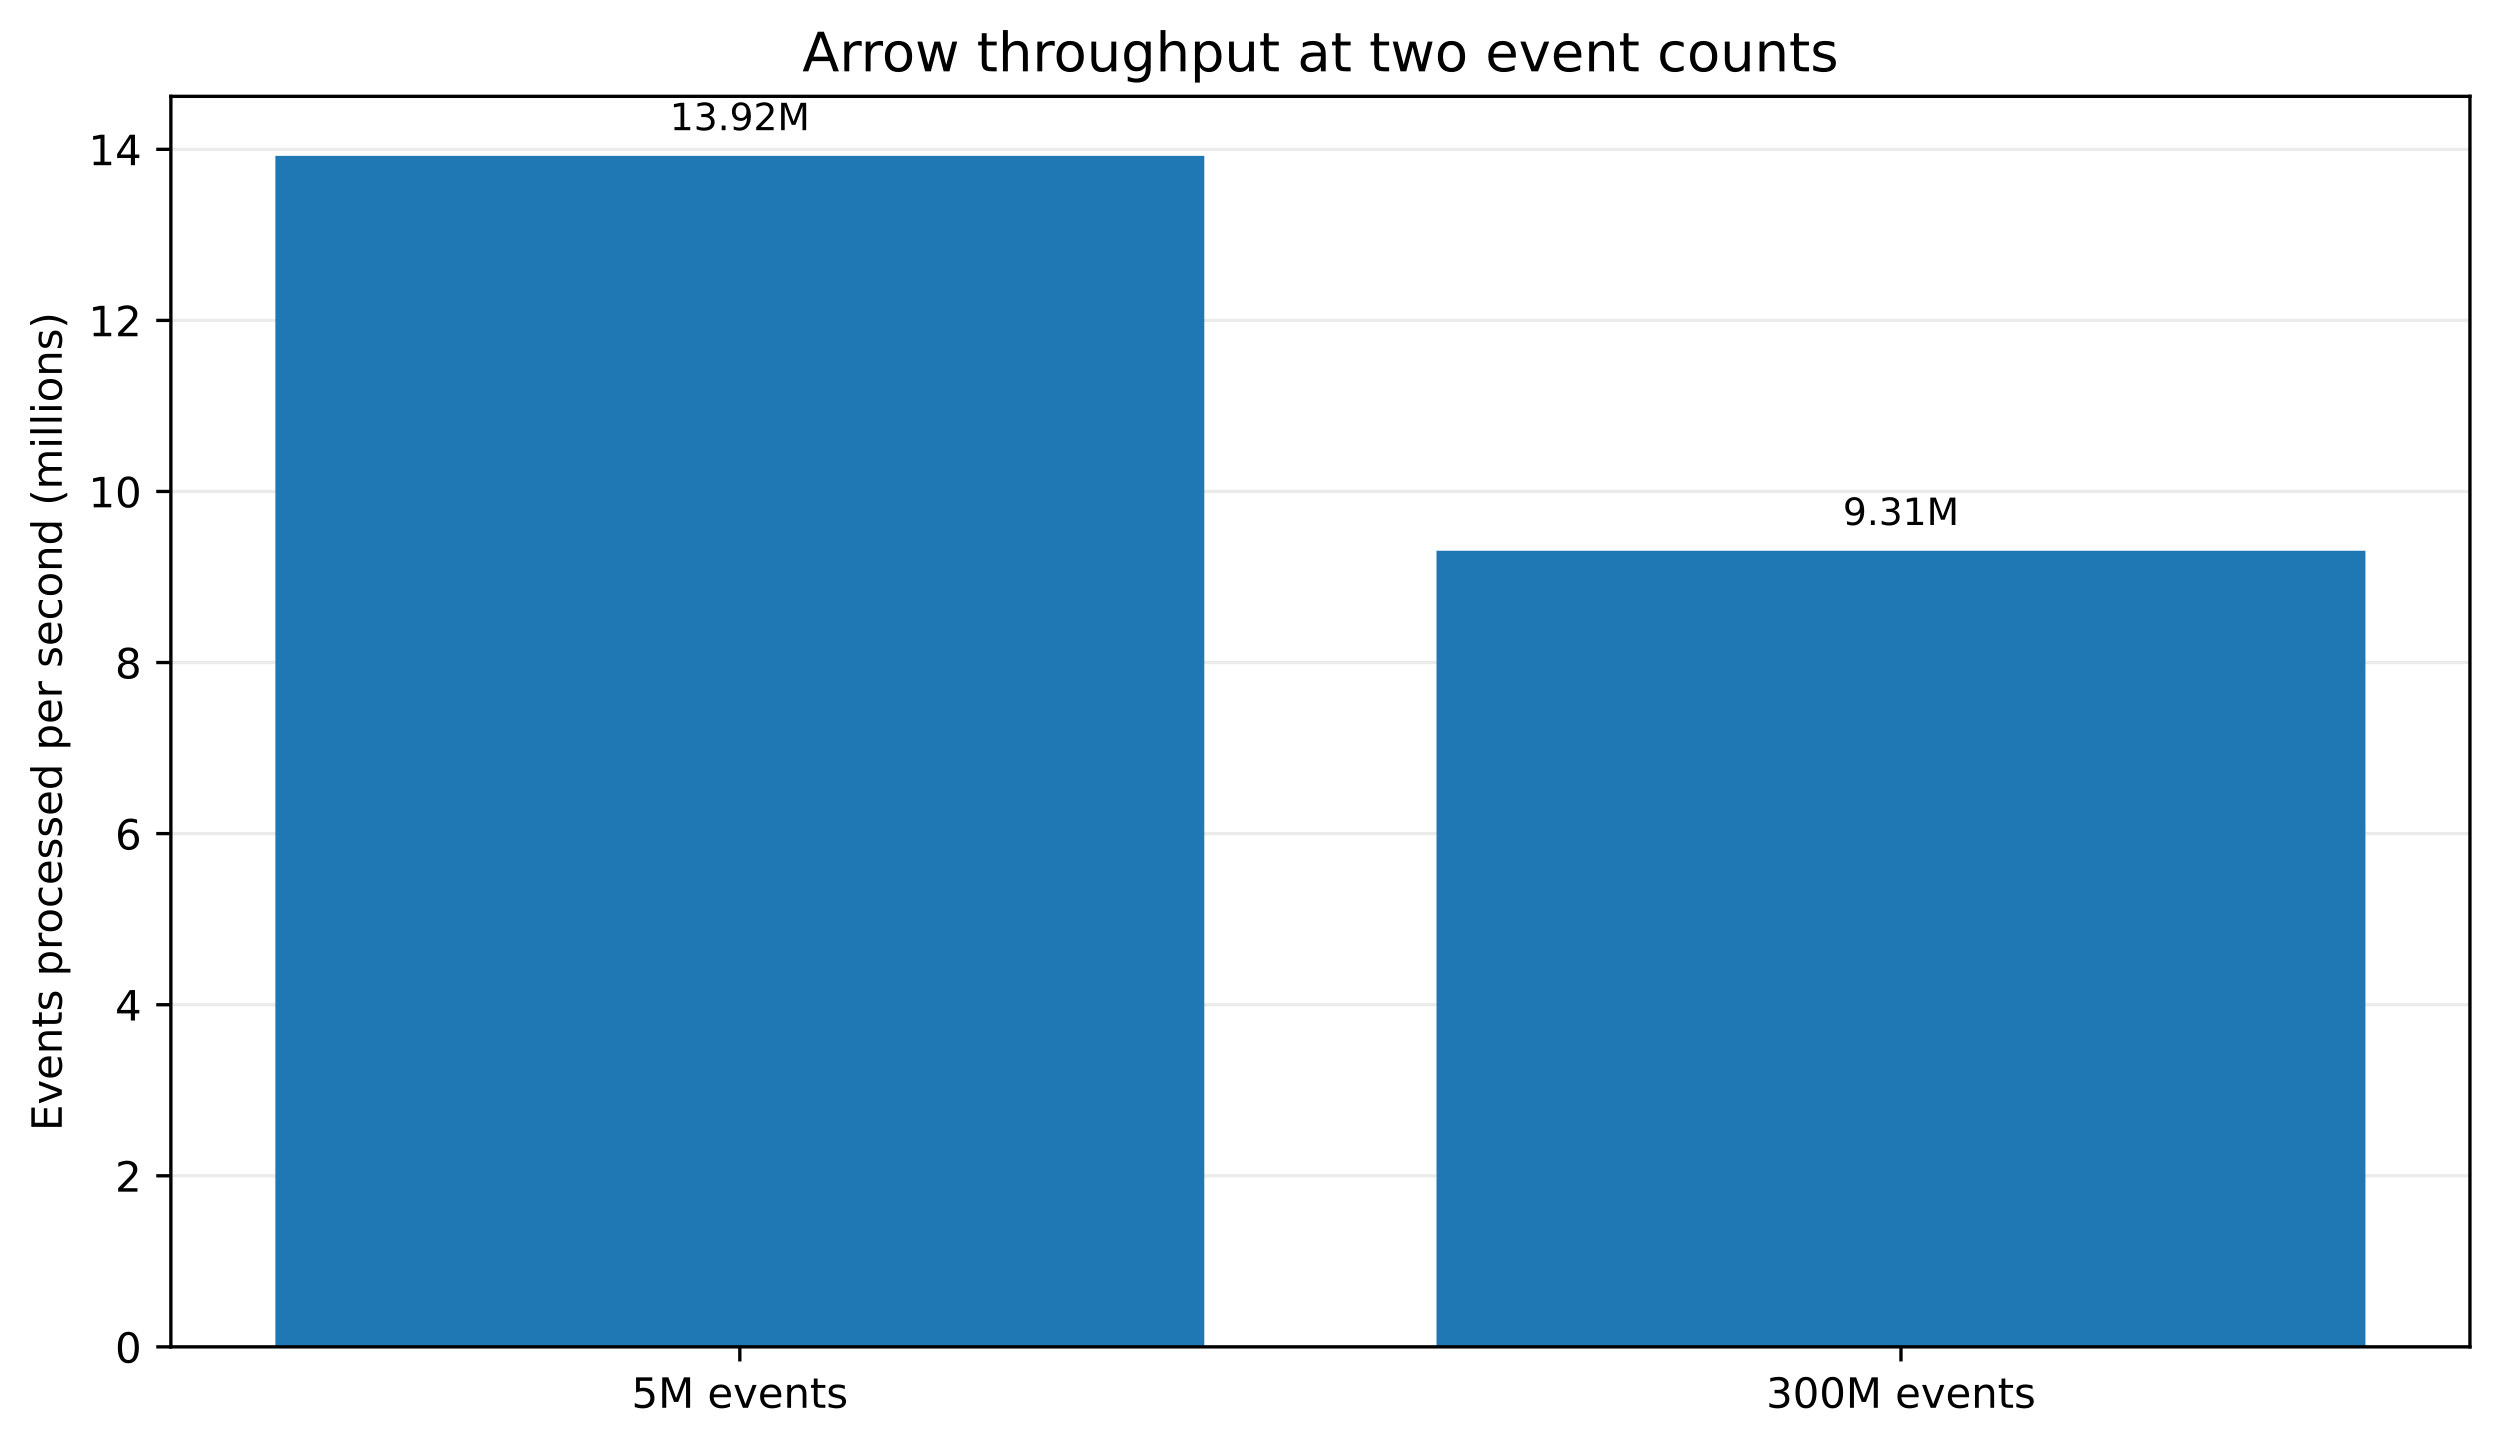
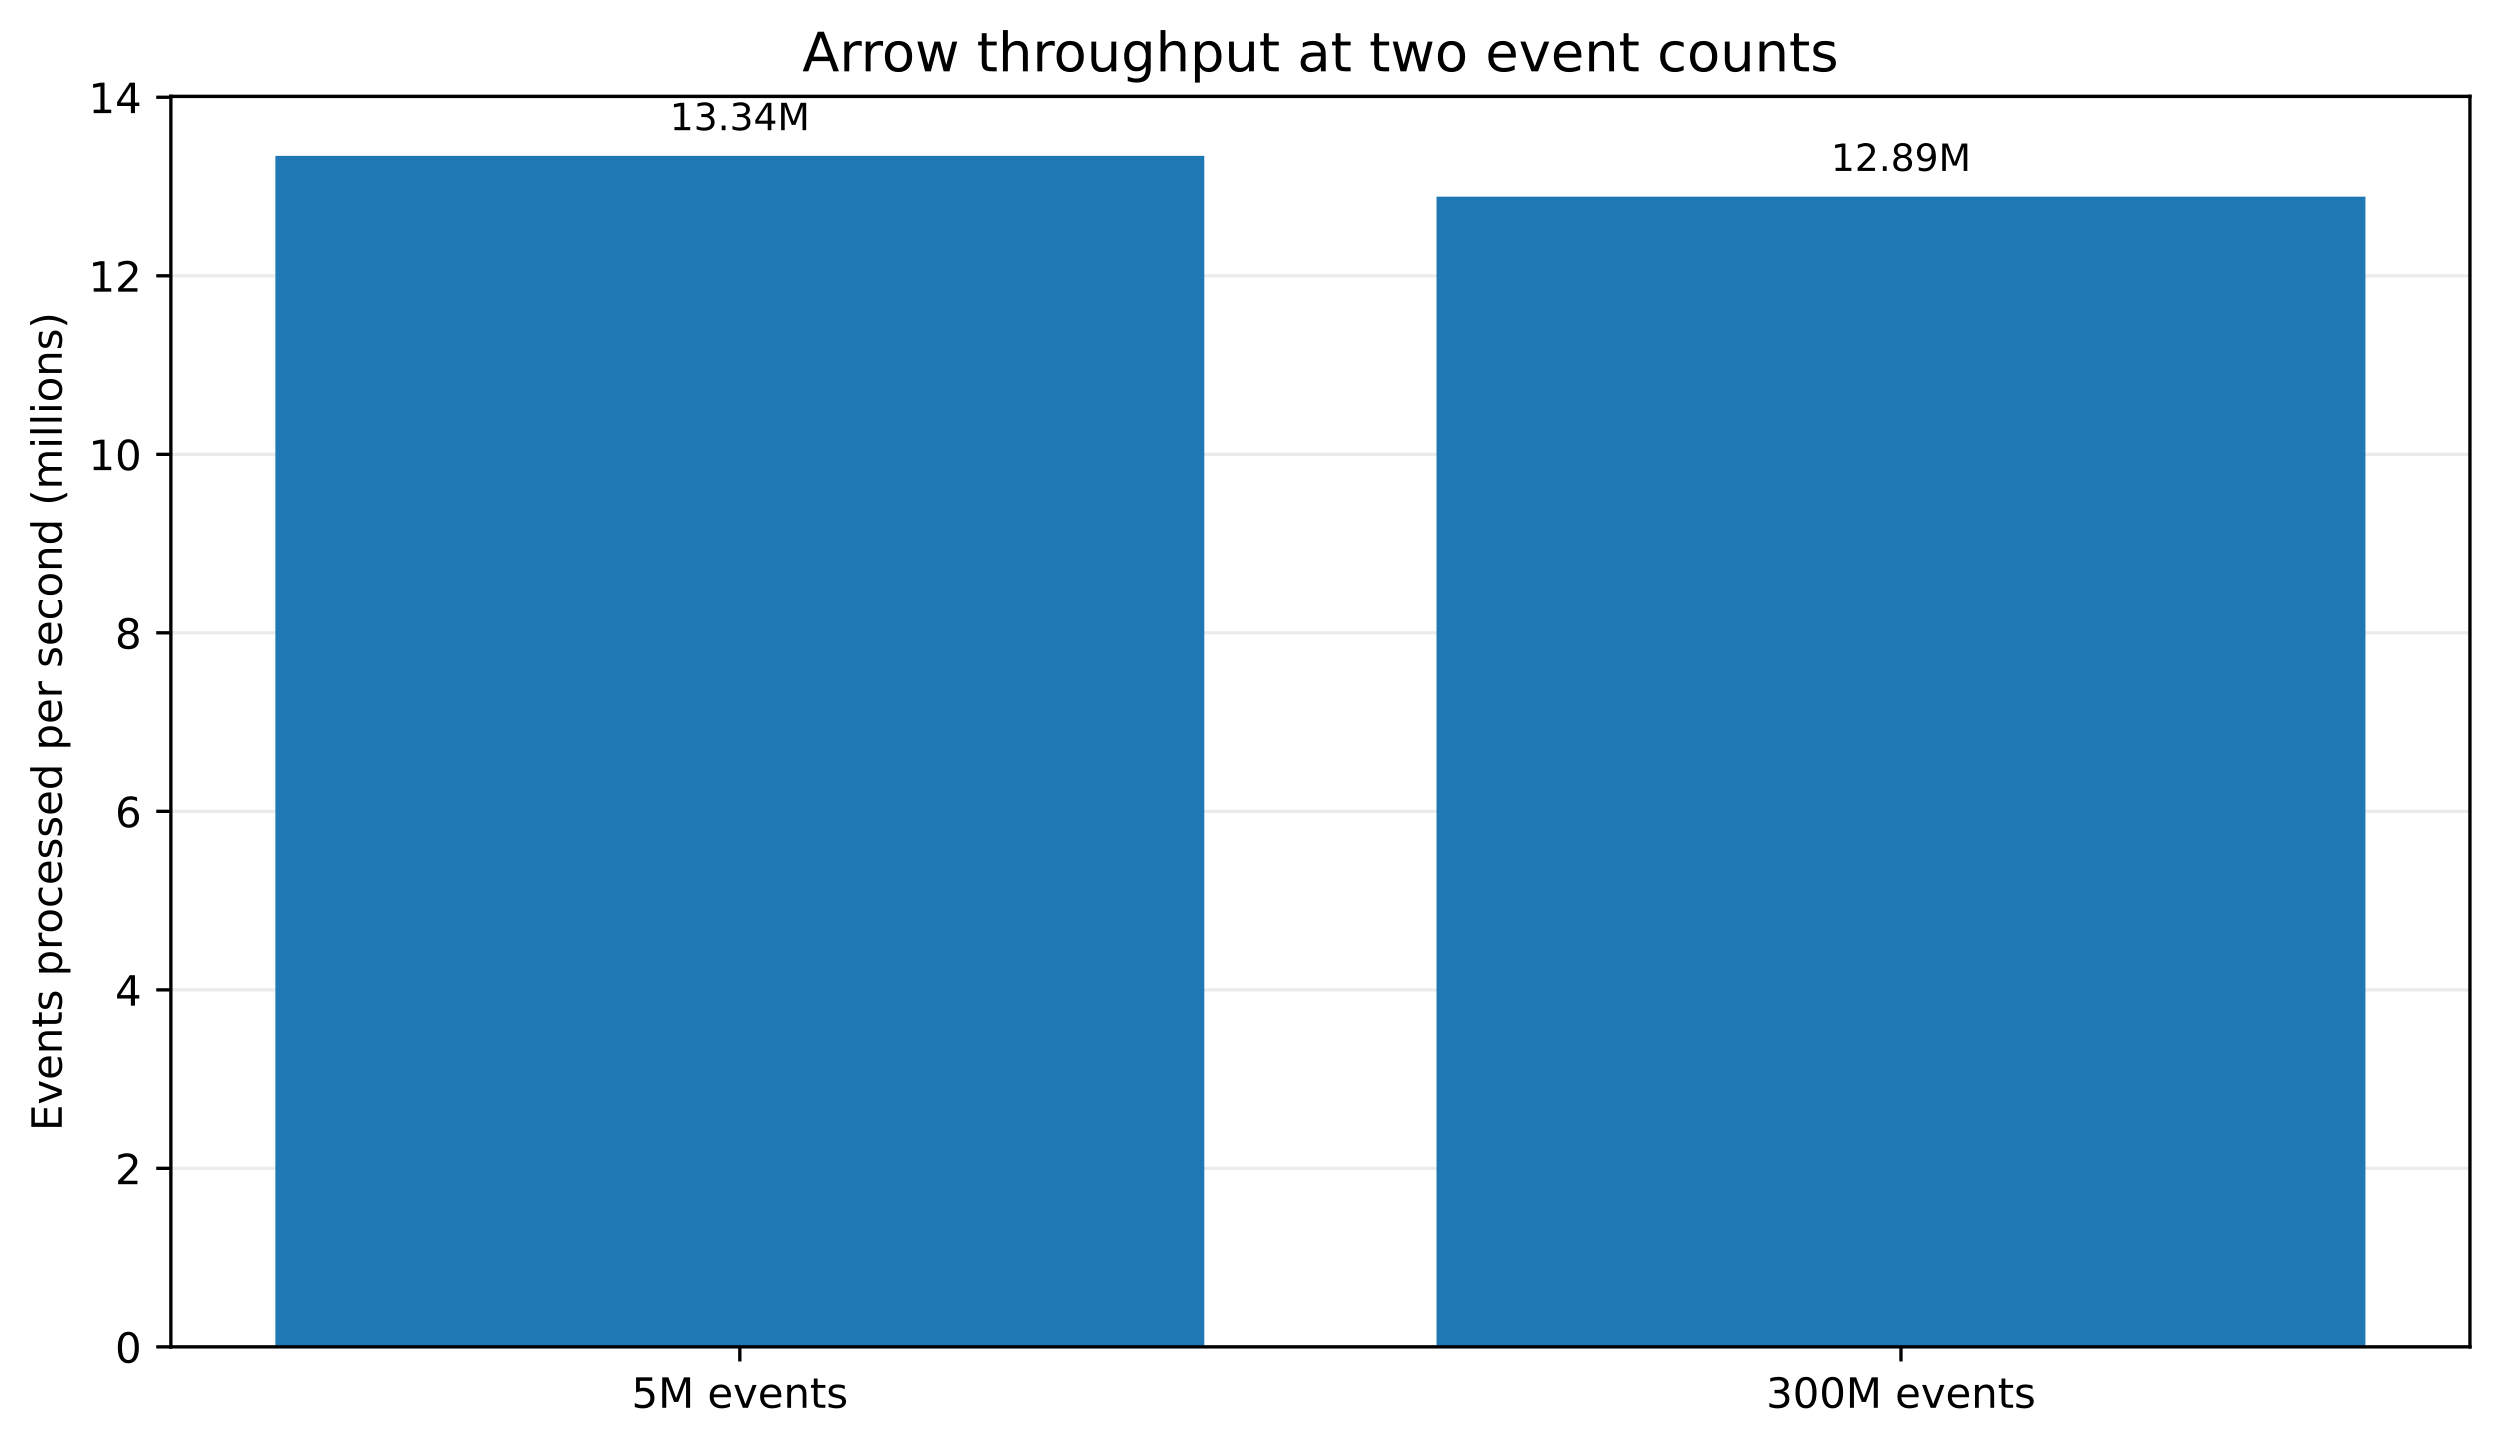
<svg xmlns="http://www.w3.org/2000/svg" xmlns:xlink="http://www.w3.org/1999/xlink" width="598.8pt" height="346.8pt" viewBox="0 0 598.8 346.8" version="1.1">
  <defs>
    <style type="text/css">*{stroke-linejoin: round; stroke-linecap: butt}</style>
  </defs>
  <g id="figure_1">
    <g id="patch_1">
      <path d="M 0 346.8  L 598.8 346.8  L 598.8 0  L 0 0  z " style="fill: #ffffff" />
    </g>
    <g id="axes_1">
      <g id="patch_2">
        <path d="M 40.926 322.6  L 591.6 322.6  L 591.6 23.078  L 40.926 23.078  z " style="fill: #ffffff" />
      </g>
      <g id="matplotlib.axis_1">
        <g id="xtick_1">
          <g id="line2d_1">
            <defs>
              <path id="m85c63ea4f3" d="M 0 0  L 0 3.5  " style="stroke: #000000; stroke-width: 0.8" />
            </defs>
            <g>
              <use xlink:href="#m85c63ea4f3" x="177.204" y="322.6" style="stroke: #000000; stroke-width: 0.8" />
            </g>
          </g>
          <g id="text_1">
            <text style="font-size: 10px; font-family: 'DejaVu Sans', 'Bitstream Vera Sans', 'Computer Modern Sans Serif', 'Lucida Grande', 'Verdana', 'Geneva', 'Lucid', 'Arial', 'Helvetica', 'Avant Garde', sans-serif; text-anchor: middle" x="177.204" y="337.197" transform="rotate(-0 177.2036 337.1972)">5M events</text>
          </g>
        </g>
        <g id="xtick_2">
          <g id="line2d_2">
            <g>
              <use xlink:href="#m85c63ea4f3" x="455.322" y="322.6" style="stroke: #000000; stroke-width: 0.8" />
            </g>
          </g>
          <g id="text_2">
            <text style="font-size: 10px; font-family: 'DejaVu Sans', 'Bitstream Vera Sans', 'Computer Modern Sans Serif', 'Lucida Grande', 'Verdana', 'Geneva', 'Lucid', 'Arial', 'Helvetica', 'Avant Garde', sans-serif; text-anchor: middle" x="455.322" y="337.197" transform="rotate(-0 455.3217 337.1972)">300M events</text>
          </g>
        </g>
      </g>
      <g id="matplotlib.axis_2">
        <g id="ytick_1">
          <g id="line2d_3">
            <path d="M 40.926 322.6  L 591.6 322.6  " clip-path="url(#p5d6ec2a39c)" style="fill: none; stroke: #b0b0b0; stroke-opacity: 0.25; stroke-width: 0.8; stroke-linecap: square" />
          </g>
          <g id="line2d_4">
            <defs>
              <path id="m4f4d7c5165" d="M 0 0  L -3.5 0  " style="stroke: #000000; stroke-width: 0.8" />
            </defs>
            <g>
              <use xlink:href="#m4f4d7c5165" x="40.926" y="322.6" style="stroke: #000000; stroke-width: 0.8" />
            </g>
          </g>
          <g id="text_3">
            <text style="font-size: 10px; font-family: 'DejaVu Sans', 'Bitstream Vera Sans', 'Computer Modern Sans Serif', 'Lucida Grande', 'Verdana', 'Geneva', 'Lucid', 'Arial', 'Helvetica', 'Avant Garde', sans-serif; text-anchor: end" x="33.926" y="326.398" transform="rotate(-0 33.92578 326.3983)">0</text>
          </g>
        </g>
        <g id="ytick_2">
          <g id="line2d_5">
-             <path d="M 40.926 281.623  L 591.6 281.623  " clip-path="url(#p5d6ec2a39c)" style="fill: none; stroke: #b0b0b0; stroke-opacity: 0.25; stroke-width: 0.8; stroke-linecap: square" />
+             <path d="M 40.926 279.843  L 591.6 279.843  " clip-path="url(#p5d6ec2a39c)" style="fill: none; stroke: #b0b0b0; stroke-opacity: 0.25; stroke-width: 0.8; stroke-linecap: square" />
          </g>
          <g id="line2d_6">
            <g>
-               <use xlink:href="#m4f4d7c5165" x="40.926" y="281.623" style="stroke: #000000; stroke-width: 0.8" />
+               <use xlink:href="#m4f4d7c5165" x="40.926" y="279.843" style="stroke: #000000; stroke-width: 0.8" />
            </g>
          </g>
          <g id="text_4">
-             <text style="font-size: 10px; font-family: 'DejaVu Sans', 'Bitstream Vera Sans', 'Computer Modern Sans Serif', 'Lucida Grande', 'Verdana', 'Geneva', 'Lucid', 'Arial', 'Helvetica', 'Avant Garde', sans-serif; text-anchor: end" x="33.926" y="285.422" transform="rotate(-0 33.92578 285.4219)">2</text>
+             <text style="font-size: 10px; font-family: 'DejaVu Sans', 'Bitstream Vera Sans', 'Computer Modern Sans Serif', 'Lucida Grande', 'Verdana', 'Geneva', 'Lucid', 'Arial', 'Helvetica', 'Avant Garde', sans-serif; text-anchor: end" x="33.926" y="283.642" transform="rotate(-0 33.92578 283.6417)">2</text>
          </g>
        </g>
        <g id="ytick_3">
          <g id="line2d_7">
-             <path d="M 40.926 240.647  L 591.6 240.647  " clip-path="url(#p5d6ec2a39c)" style="fill: none; stroke: #b0b0b0; stroke-opacity: 0.25; stroke-width: 0.8; stroke-linecap: square" />
+             <path d="M 40.926 237.086  L 591.6 237.086  " clip-path="url(#p5d6ec2a39c)" style="fill: none; stroke: #b0b0b0; stroke-opacity: 0.25; stroke-width: 0.8; stroke-linecap: square" />
          </g>
          <g id="line2d_8">
            <g>
-               <use xlink:href="#m4f4d7c5165" x="40.926" y="240.647" style="stroke: #000000; stroke-width: 0.8" />
+               <use xlink:href="#m4f4d7c5165" x="40.926" y="237.086" style="stroke: #000000; stroke-width: 0.8" />
            </g>
          </g>
          <g id="text_5">
-             <text style="font-size: 10px; font-family: 'DejaVu Sans', 'Bitstream Vera Sans', 'Computer Modern Sans Serif', 'Lucida Grande', 'Verdana', 'Geneva', 'Lucid', 'Arial', 'Helvetica', 'Avant Garde', sans-serif; text-anchor: end" x="33.926" y="244.445" transform="rotate(-0 33.92578 244.4454)">4</text>
+             <text style="font-size: 10px; font-family: 'DejaVu Sans', 'Bitstream Vera Sans', 'Computer Modern Sans Serif', 'Lucida Grande', 'Verdana', 'Geneva', 'Lucid', 'Arial', 'Helvetica', 'Avant Garde', sans-serif; text-anchor: end" x="33.926" y="240.885" transform="rotate(-0 33.92578 240.8851)">4</text>
          </g>
        </g>
        <g id="ytick_4">
          <g id="line2d_9">
-             <path d="M 40.926 199.67  L 591.6 199.67  " clip-path="url(#p5d6ec2a39c)" style="fill: none; stroke: #b0b0b0; stroke-opacity: 0.25; stroke-width: 0.8; stroke-linecap: square" />
+             <path d="M 40.926 194.33  L 591.6 194.33  " clip-path="url(#p5d6ec2a39c)" style="fill: none; stroke: #b0b0b0; stroke-opacity: 0.25; stroke-width: 0.8; stroke-linecap: square" />
          </g>
          <g id="line2d_10">
            <g>
-               <use xlink:href="#m4f4d7c5165" x="40.926" y="199.67" style="stroke: #000000; stroke-width: 0.8" />
+               <use xlink:href="#m4f4d7c5165" x="40.926" y="194.33" style="stroke: #000000; stroke-width: 0.8" />
            </g>
          </g>
          <g id="text_6">
-             <text style="font-size: 10px; font-family: 'DejaVu Sans', 'Bitstream Vera Sans', 'Computer Modern Sans Serif', 'Lucida Grande', 'Verdana', 'Geneva', 'Lucid', 'Arial', 'Helvetica', 'Avant Garde', sans-serif; text-anchor: end" x="33.926" y="203.469" transform="rotate(-0 33.92578 203.4689)">6</text>
+             <text style="font-size: 10px; font-family: 'DejaVu Sans', 'Bitstream Vera Sans', 'Computer Modern Sans Serif', 'Lucida Grande', 'Verdana', 'Geneva', 'Lucid', 'Arial', 'Helvetica', 'Avant Garde', sans-serif; text-anchor: end" x="33.926" y="198.128" transform="rotate(-0 33.92578 198.1285)">6</text>
          </g>
        </g>
        <g id="ytick_5">
          <g id="line2d_11">
-             <path d="M 40.926 158.694  L 591.6 158.694  " clip-path="url(#p5d6ec2a39c)" style="fill: none; stroke: #b0b0b0; stroke-opacity: 0.25; stroke-width: 0.8; stroke-linecap: square" />
+             <path d="M 40.926 151.573  L 591.6 151.573  " clip-path="url(#p5d6ec2a39c)" style="fill: none; stroke: #b0b0b0; stroke-opacity: 0.25; stroke-width: 0.8; stroke-linecap: square" />
          </g>
          <g id="line2d_12">
            <g>
-               <use xlink:href="#m4f4d7c5165" x="40.926" y="158.694" style="stroke: #000000; stroke-width: 0.8" />
+               <use xlink:href="#m4f4d7c5165" x="40.926" y="151.573" style="stroke: #000000; stroke-width: 0.8" />
            </g>
          </g>
          <g id="text_7">
-             <text style="font-size: 10px; font-family: 'DejaVu Sans', 'Bitstream Vera Sans', 'Computer Modern Sans Serif', 'Lucida Grande', 'Verdana', 'Geneva', 'Lucid', 'Arial', 'Helvetica', 'Avant Garde', sans-serif; text-anchor: end" x="33.926" y="162.492" transform="rotate(-0 33.92578 162.4925)">8</text>
+             <text style="font-size: 10px; font-family: 'DejaVu Sans', 'Bitstream Vera Sans', 'Computer Modern Sans Serif', 'Lucida Grande', 'Verdana', 'Geneva', 'Lucid', 'Arial', 'Helvetica', 'Avant Garde', sans-serif; text-anchor: end" x="33.926" y="155.372" transform="rotate(-0 33.92578 155.3719)">8</text>
          </g>
        </g>
        <g id="ytick_6">
          <g id="line2d_13">
-             <path d="M 40.926 117.717  L 591.6 117.717  " clip-path="url(#p5d6ec2a39c)" style="fill: none; stroke: #b0b0b0; stroke-opacity: 0.25; stroke-width: 0.8; stroke-linecap: square" />
+             <path d="M 40.926 108.816  L 591.6 108.816  " clip-path="url(#p5d6ec2a39c)" style="fill: none; stroke: #b0b0b0; stroke-opacity: 0.25; stroke-width: 0.8; stroke-linecap: square" />
          </g>
          <g id="line2d_14">
            <g>
-               <use xlink:href="#m4f4d7c5165" x="40.926" y="117.717" style="stroke: #000000; stroke-width: 0.8" />
+               <use xlink:href="#m4f4d7c5165" x="40.926" y="108.816" style="stroke: #000000; stroke-width: 0.8" />
            </g>
          </g>
          <g id="text_8">
-             <text style="font-size: 10px; font-family: 'DejaVu Sans', 'Bitstream Vera Sans', 'Computer Modern Sans Serif', 'Lucida Grande', 'Verdana', 'Geneva', 'Lucid', 'Arial', 'Helvetica', 'Avant Garde', sans-serif; text-anchor: end" x="33.926" y="121.516" transform="rotate(-0 33.92578 121.516)">10</text>
+             <text style="font-size: 10px; font-family: 'DejaVu Sans', 'Bitstream Vera Sans', 'Computer Modern Sans Serif', 'Lucida Grande', 'Verdana', 'Geneva', 'Lucid', 'Arial', 'Helvetica', 'Avant Garde', sans-serif; text-anchor: end" x="33.926" y="112.615" transform="rotate(-0 33.92578 112.6152)">10</text>
          </g>
        </g>
        <g id="ytick_7">
          <g id="line2d_15">
-             <path d="M 40.926 76.741  L 591.6 76.741  " clip-path="url(#p5d6ec2a39c)" style="fill: none; stroke: #b0b0b0; stroke-opacity: 0.25; stroke-width: 0.8; stroke-linecap: square" />
+             <path d="M 40.926 66.06  L 591.6 66.06  " clip-path="url(#p5d6ec2a39c)" style="fill: none; stroke: #b0b0b0; stroke-opacity: 0.25; stroke-width: 0.8; stroke-linecap: square" />
          </g>
          <g id="line2d_16">
            <g>
-               <use xlink:href="#m4f4d7c5165" x="40.926" y="76.741" style="stroke: #000000; stroke-width: 0.8" />
+               <use xlink:href="#m4f4d7c5165" x="40.926" y="66.06" style="stroke: #000000; stroke-width: 0.8" />
            </g>
          </g>
          <g id="text_9">
-             <text style="font-size: 10px; font-family: 'DejaVu Sans', 'Bitstream Vera Sans', 'Computer Modern Sans Serif', 'Lucida Grande', 'Verdana', 'Geneva', 'Lucid', 'Arial', 'Helvetica', 'Avant Garde', sans-serif; text-anchor: end" x="33.926" y="80.54" transform="rotate(-0 33.92578 80.53953)">12</text>
+             <text style="font-size: 10px; font-family: 'DejaVu Sans', 'Bitstream Vera Sans', 'Computer Modern Sans Serif', 'Lucida Grande', 'Verdana', 'Geneva', 'Lucid', 'Arial', 'Helvetica', 'Avant Garde', sans-serif; text-anchor: end" x="33.926" y="69.859" transform="rotate(-0 33.92578 69.85862)">12</text>
          </g>
        </g>
        <g id="ytick_8">
          <g id="line2d_17">
-             <path d="M 40.926 35.764  L 591.6 35.764  " clip-path="url(#p5d6ec2a39c)" style="fill: none; stroke: #b0b0b0; stroke-opacity: 0.25; stroke-width: 0.8; stroke-linecap: square" />
+             <path d="M 40.926 23.303  L 591.6 23.303  " clip-path="url(#p5d6ec2a39c)" style="fill: none; stroke: #b0b0b0; stroke-opacity: 0.25; stroke-width: 0.8; stroke-linecap: square" />
          </g>
          <g id="line2d_18">
            <g>
-               <use xlink:href="#m4f4d7c5165" x="40.926" y="35.764" style="stroke: #000000; stroke-width: 0.8" />
+               <use xlink:href="#m4f4d7c5165" x="40.926" y="23.303" style="stroke: #000000; stroke-width: 0.8" />
            </g>
          </g>
          <g id="text_10">
-             <text style="font-size: 10px; font-family: 'DejaVu Sans', 'Bitstream Vera Sans', 'Computer Modern Sans Serif', 'Lucida Grande', 'Verdana', 'Geneva', 'Lucid', 'Arial', 'Helvetica', 'Avant Garde', sans-serif; text-anchor: end" x="33.926" y="39.563" transform="rotate(-0 33.92578 39.56306)">14</text>
+             <text style="font-size: 10px; font-family: 'DejaVu Sans', 'Bitstream Vera Sans', 'Computer Modern Sans Serif', 'Lucida Grande', 'Verdana', 'Geneva', 'Lucid', 'Arial', 'Helvetica', 'Avant Garde', sans-serif; text-anchor: end" x="33.926" y="27.102" transform="rotate(-0 33.92578 27.102)">14</text>
          </g>
        </g>
        <g id="text_11">
          <text style="font-size: 10px; font-family: 'DejaVu Sans', 'Bitstream Vera Sans', 'Computer Modern Sans Serif', 'Lucida Grande', 'Verdana', 'Geneva', 'Lucid', 'Arial', 'Helvetica', 'Avant Garde', sans-serif; text-anchor: middle" x="14.798" y="172.839" transform="rotate(-90 14.79844 172.8387)">Events processed per second (millions)</text>
        </g>
      </g>
      <g id="patch_3">
        <path d="M 65.956 322.6  L 288.451 322.6  L 288.451 37.341  L 65.956 37.341  z " clip-path="url(#p5d6ec2a39c)" style="fill: #1f77b4" />
      </g>
      <g id="patch_4">
-         <path d="M 344.074 322.6  L 566.569 322.6  L 566.569 131.912  L 344.074 131.912  z " clip-path="url(#p5d6ec2a39c)" style="fill: #1f77b4" />
+         <path d="M 344.074 322.6  L 566.569 322.6  L 566.569 47.098  L 344.074 47.098  z " clip-path="url(#p5d6ec2a39c)" style="fill: #1f77b4" />
      </g>
      <g id="patch_5">
        <path d="M 40.926 322.6  L 40.926 23.078  " style="fill: none; stroke: #000000; stroke-width: 0.8; stroke-linejoin: miter; stroke-linecap: square" />
      </g>
      <g id="patch_6">
        <path d="M 591.6 322.6  L 591.6 23.078  " style="fill: none; stroke: #000000; stroke-width: 0.8; stroke-linejoin: miter; stroke-linecap: square" />
      </g>
      <g id="patch_7">
        <path d="M 40.926 322.6  L 591.6 322.6  " style="fill: none; stroke: #000000; stroke-width: 0.8; stroke-linejoin: miter; stroke-linecap: square" />
      </g>
      <g id="patch_8">
        <path d="M 40.926 23.078  L 591.6 23.078  " style="fill: none; stroke: #000000; stroke-width: 0.8; stroke-linejoin: miter; stroke-linecap: square" />
      </g>
      <g id="text_12">
-         <text style="font-size: 9px; font-family: 'DejaVu Sans', 'Bitstream Vera Sans', 'Computer Modern Sans Serif', 'Lucida Grande', 'Verdana', 'Geneva', 'Lucid', 'Arial', 'Helvetica', 'Avant Garde', sans-serif; text-anchor: middle" x="177.204" y="31.179" transform="rotate(-0 177.2036 31.17879)">13.92M</text>
+         <text style="font-size: 9px; font-family: 'DejaVu Sans', 'Bitstream Vera Sans', 'Computer Modern Sans Serif', 'Lucida Grande', 'Verdana', 'Geneva', 'Lucid', 'Arial', 'Helvetica', 'Avant Garde', sans-serif; text-anchor: middle" x="177.204" y="31.179" transform="rotate(-0 177.2036 31.17879)">13.34M</text>
      </g>
      <g id="text_13">
-         <text style="font-size: 9px; font-family: 'DejaVu Sans', 'Bitstream Vera Sans', 'Computer Modern Sans Serif', 'Lucida Grande', 'Verdana', 'Geneva', 'Lucid', 'Arial', 'Helvetica', 'Avant Garde', sans-serif; text-anchor: middle" x="455.322" y="125.75" transform="rotate(-0 455.3217 125.7497)">9.31M</text>
+         <text style="font-size: 9px; font-family: 'DejaVu Sans', 'Bitstream Vera Sans', 'Computer Modern Sans Serif', 'Lucida Grande', 'Verdana', 'Geneva', 'Lucid', 'Arial', 'Helvetica', 'Avant Garde', sans-serif; text-anchor: middle" x="455.322" y="40.936" transform="rotate(-0 455.3217 40.93573)">12.89M</text>
      </g>
      <g id="text_14">
        <text style="font-size: 13px; font-family: 'DejaVu Sans', 'Bitstream Vera Sans', 'Computer Modern Sans Serif', 'Lucida Grande', 'Verdana', 'Geneva', 'Lucid', 'Arial', 'Helvetica', 'Avant Garde', sans-serif; text-anchor: middle" x="316.263" y="17.078" transform="rotate(-0 316.2627 17.07797)">Arrow throughput at two event counts</text>
      </g>
    </g>
  </g>
  <defs>
    <clipPath id="p5d6ec2a39c">
      <rect x="40.926" y="23.078" width="550.674" height="299.522" />
    </clipPath>
  </defs>
</svg>
